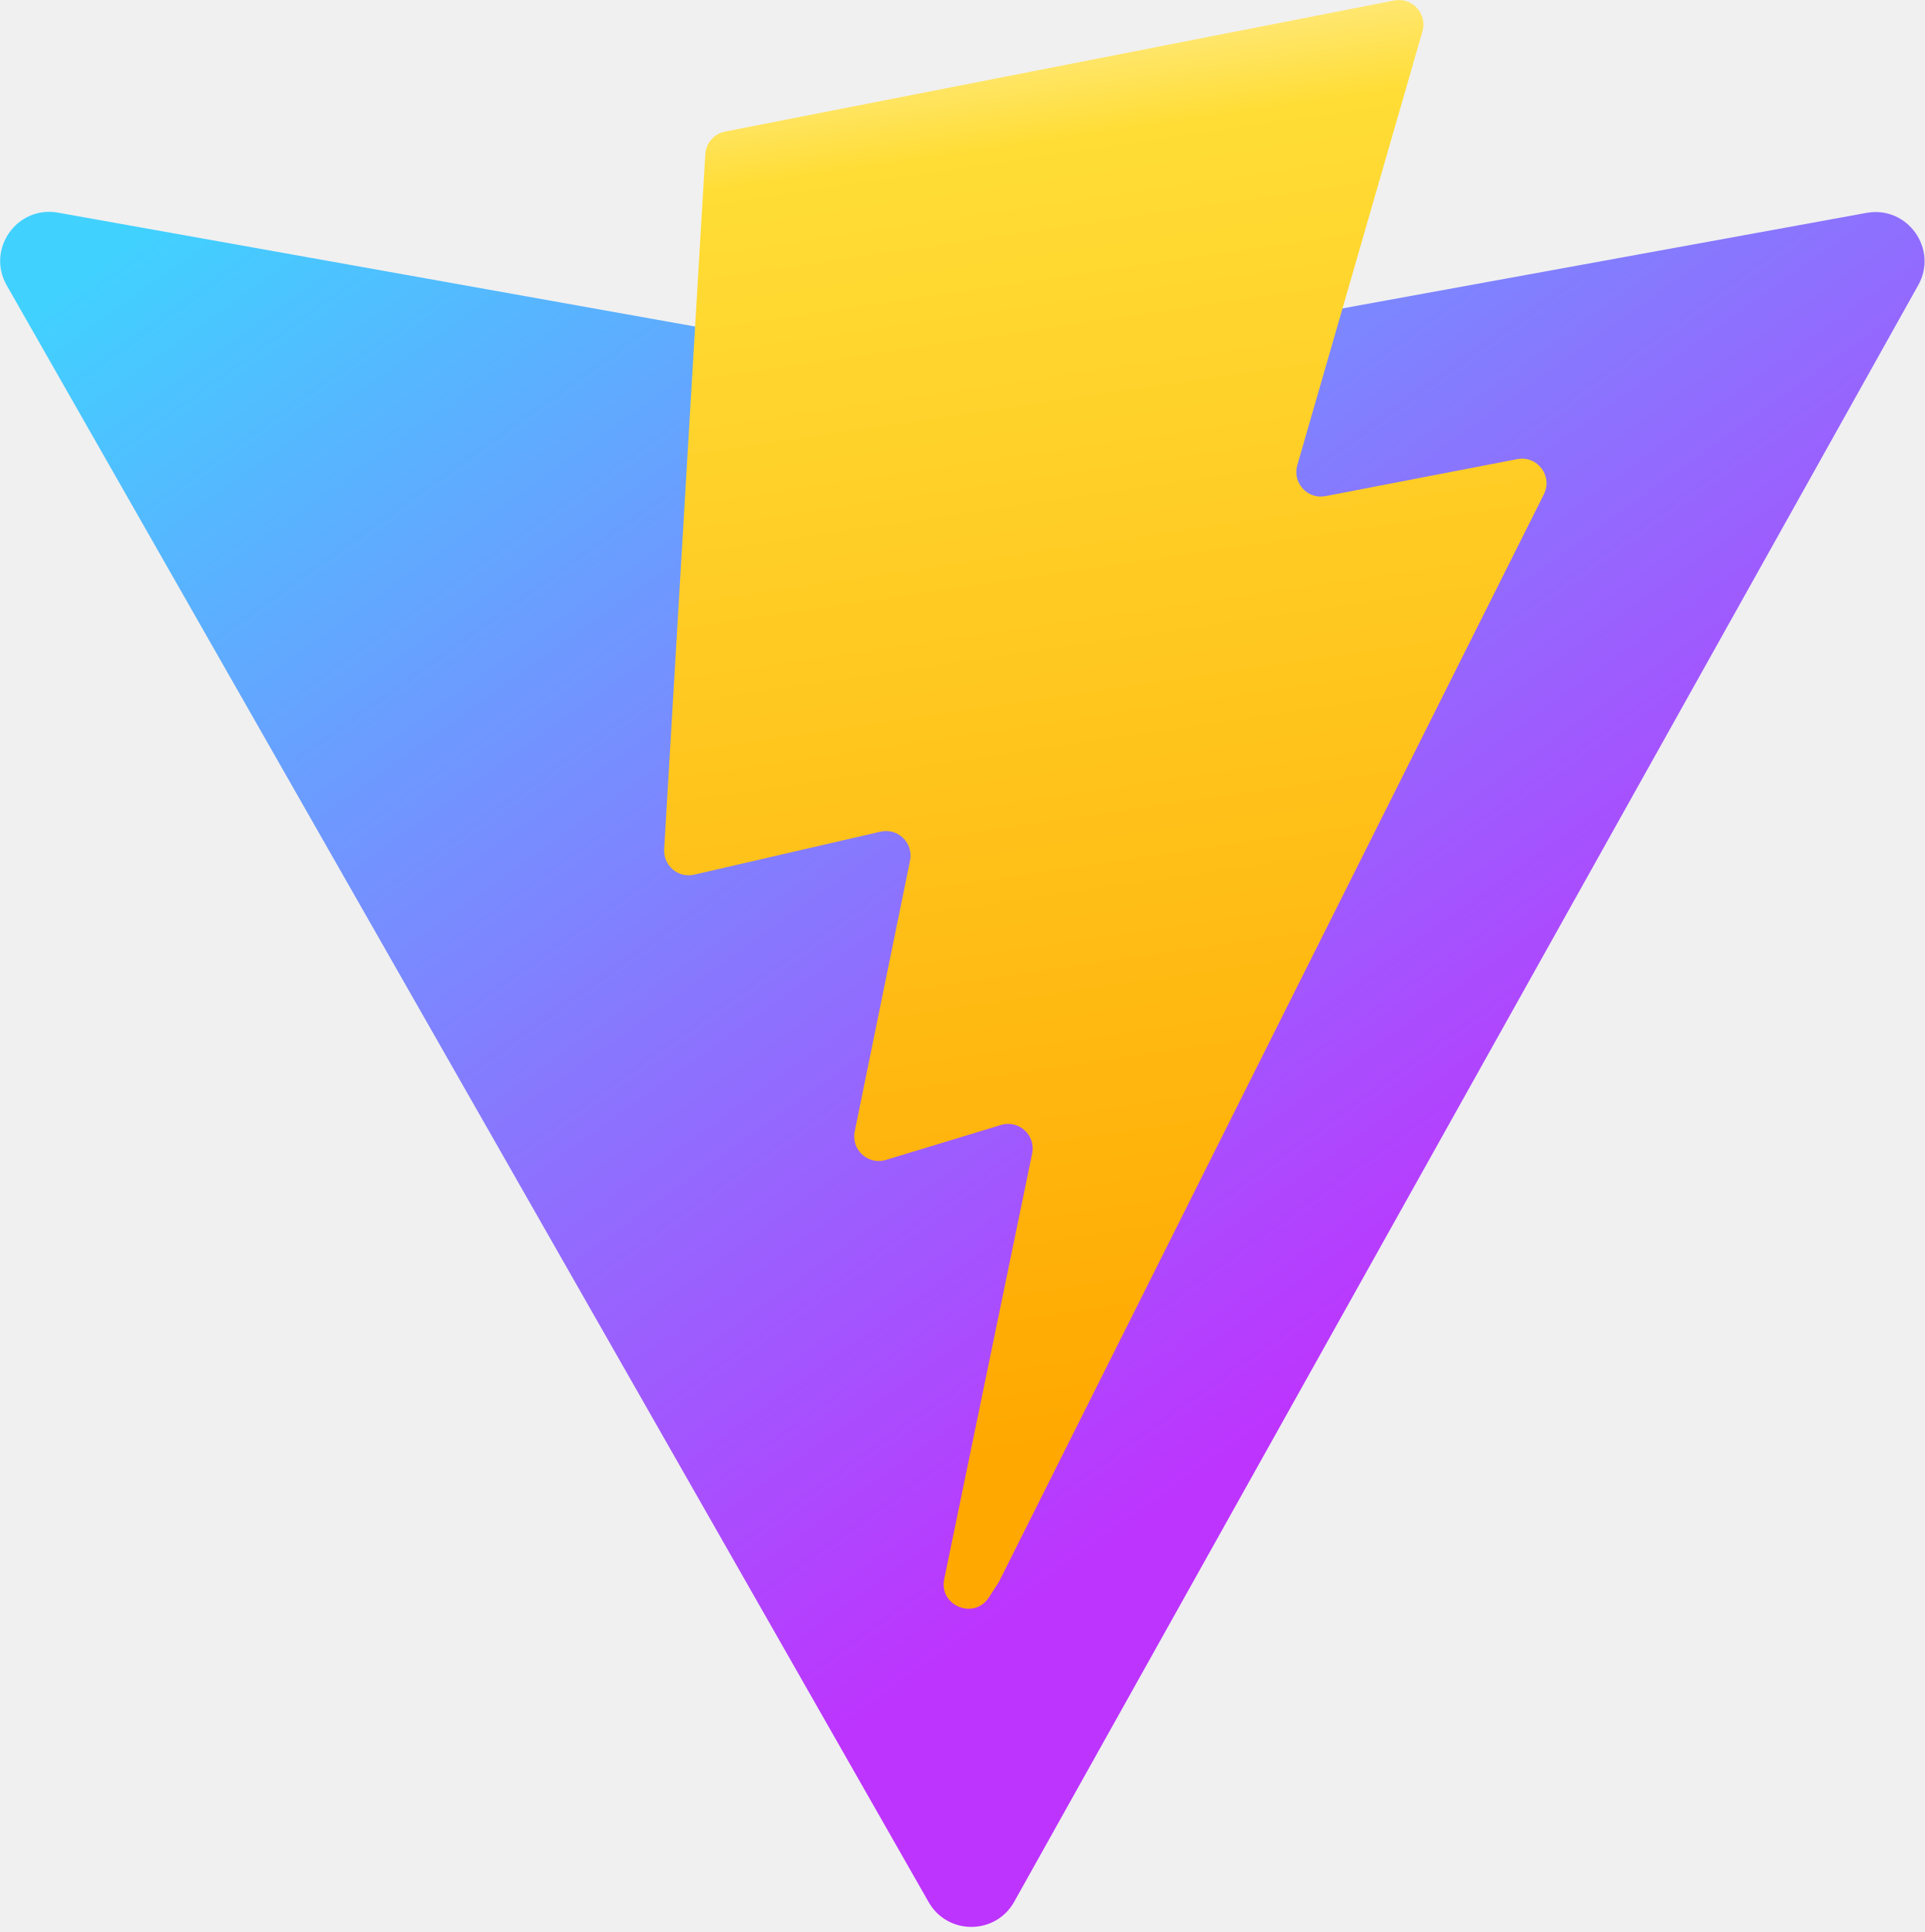
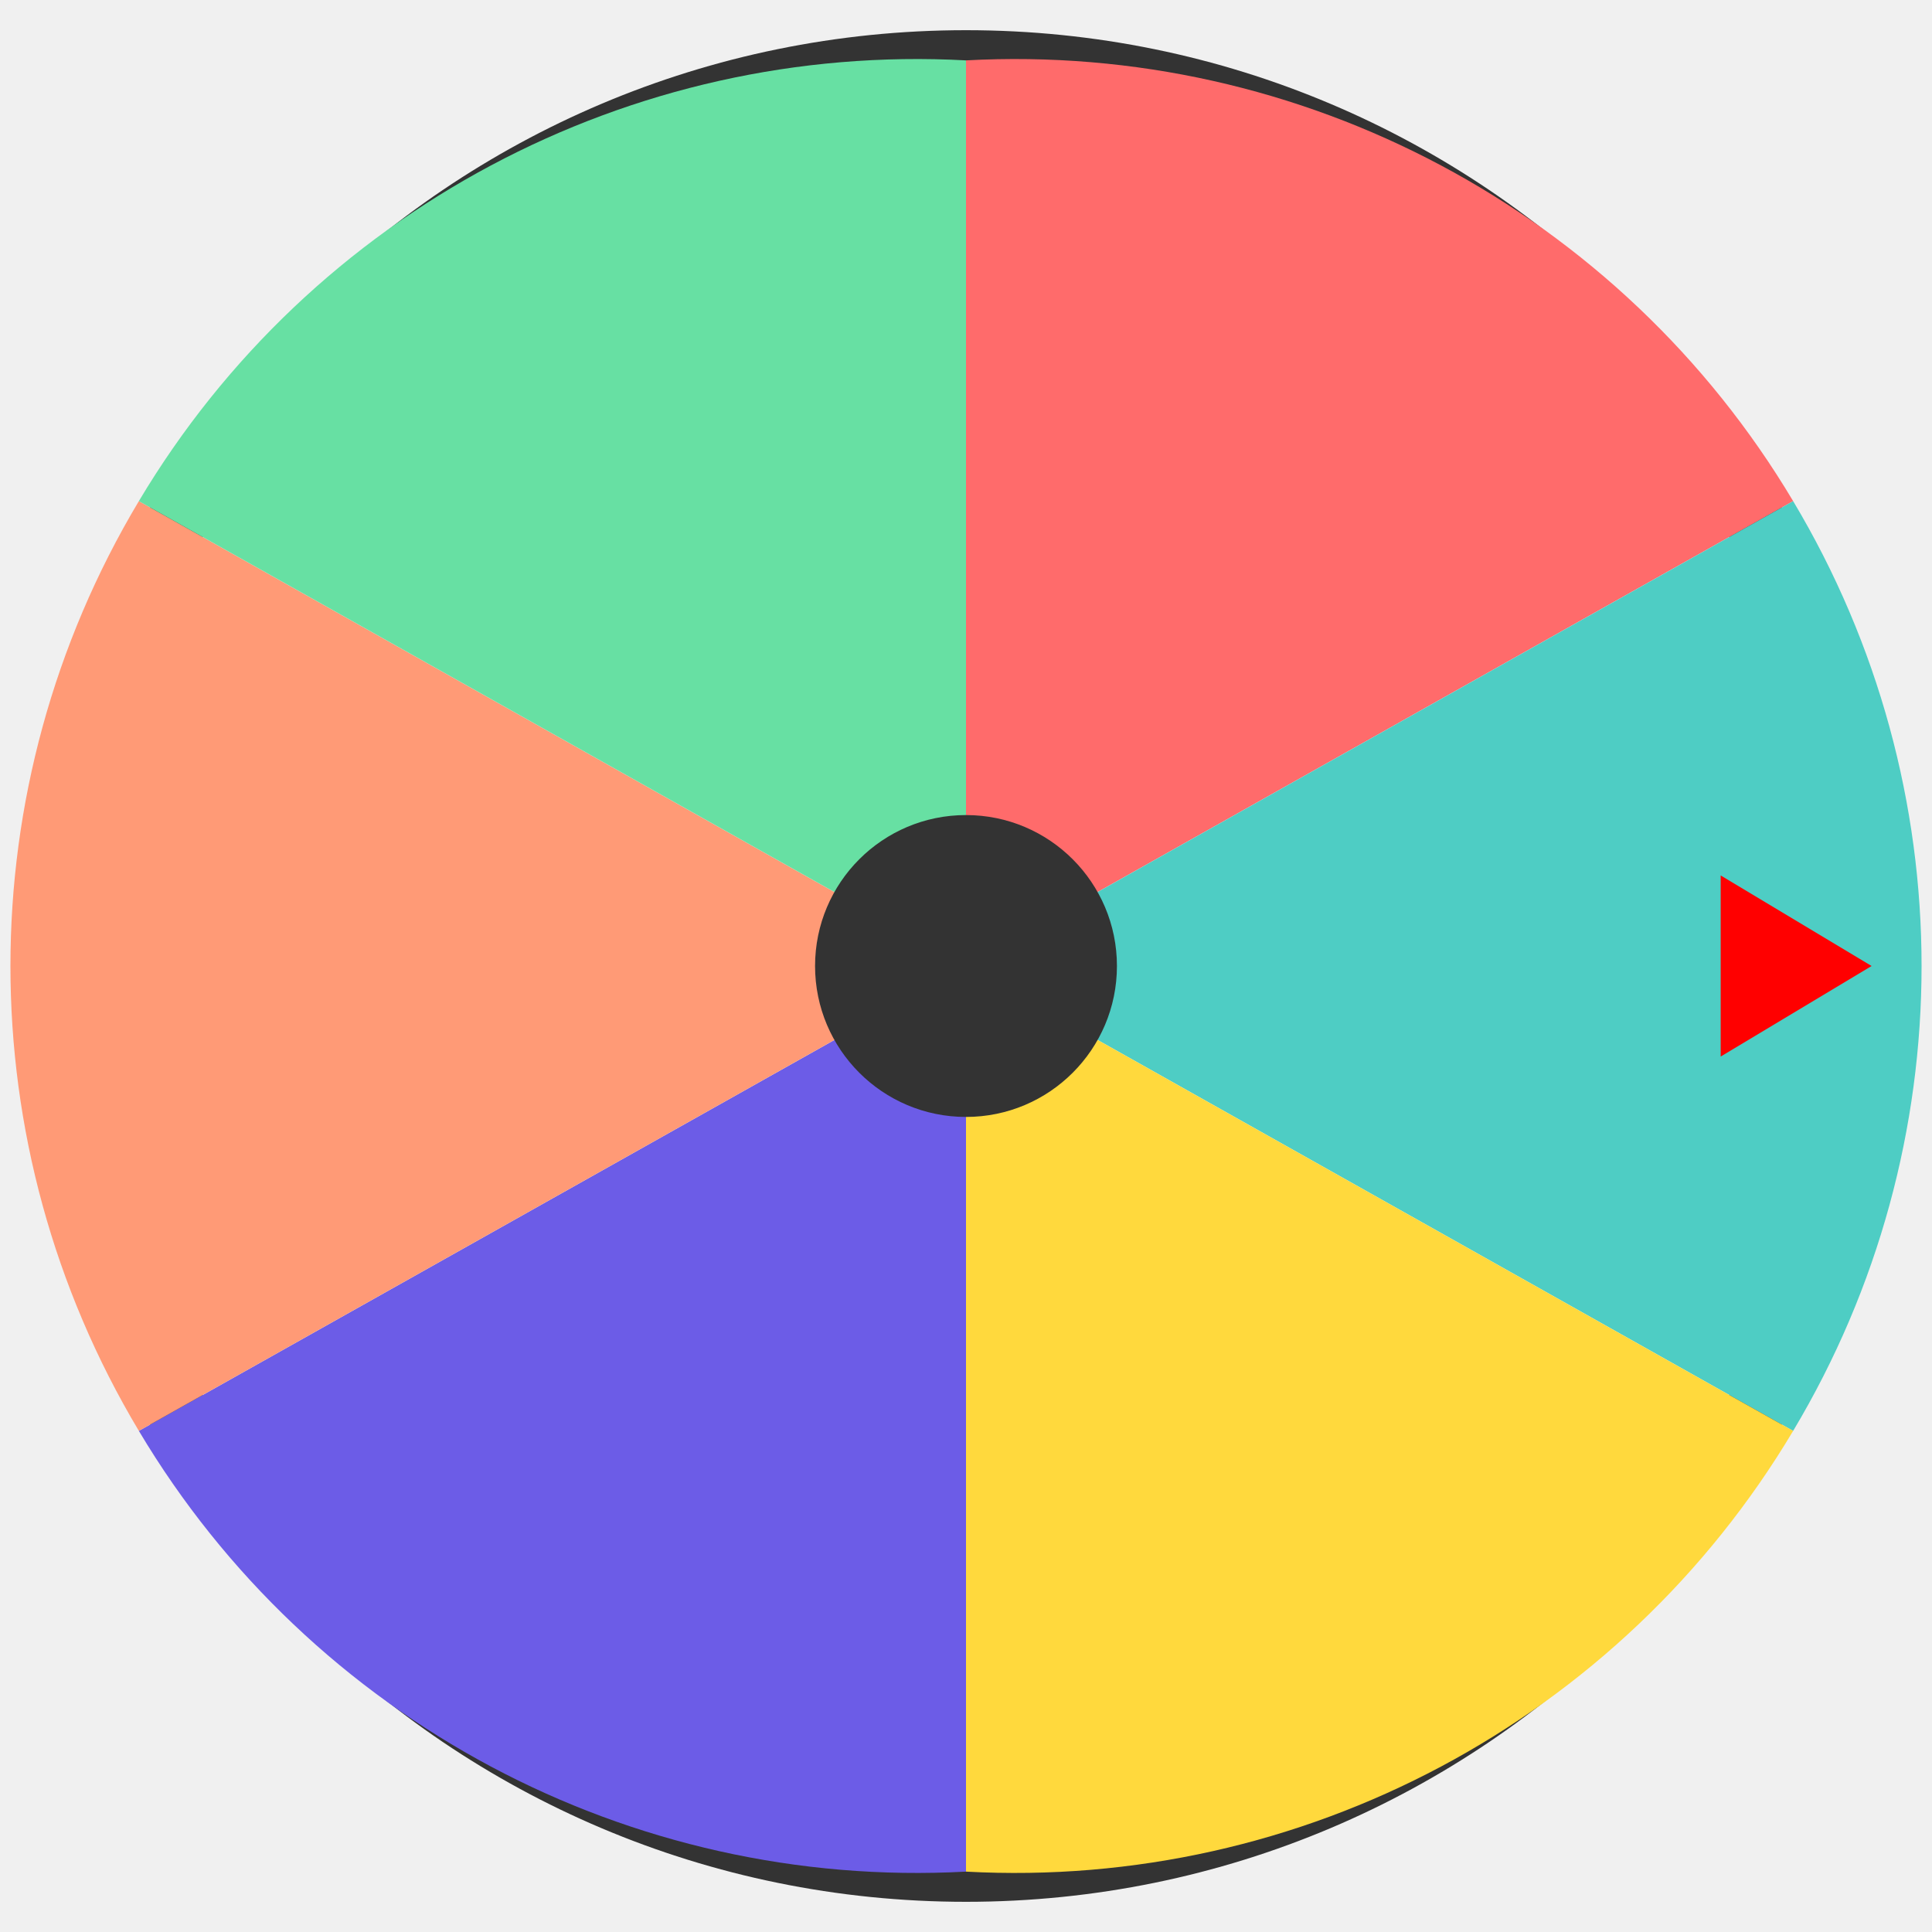
- <svg xmlns="http://www.w3.org/2000/svg" aria-hidden="true" role="img" class="iconify iconify--logos" width="31.88" height="32" preserveAspectRatio="xMidYMid meet" viewBox="0 0 256 257">
-   <defs>
-     <linearGradient id="IconifyId1813088fe1fbc01fb466" x1="-.828%" x2="57.636%" y1="7.652%" y2="78.411%">
-       <stop offset="0%" stop-color="#41D1FF" />
-       <stop offset="100%" stop-color="#BD34FE" />
-     </linearGradient>
-     <linearGradient id="IconifyId1813088fe1fbc01fb467" x1="43.376%" x2="50.316%" y1="2.242%" y2="89.03%">
-       <stop offset="0%" stop-color="#FFEA83" />
-       <stop offset="8.333%" stop-color="#FFDD35" />
-       <stop offset="100%" stop-color="#FFA800" />
-     </linearGradient>
-   </defs>
-   <path fill="url(#IconifyId1813088fe1fbc01fb466)" d="M255.153 37.938L134.897 252.976c-2.483 4.44-8.862 4.466-11.382.048L.875 37.958c-2.746-4.814 1.371-10.646 6.827-9.67l120.385 21.517a6.537 6.537 0 0 0 2.322-.004l117.867-21.483c5.438-.991 9.574 4.796 6.877 9.62Z" />
-   <path fill="url(#IconifyId1813088fe1fbc01fb467)" d="M185.432.063L96.44 17.501a3.268 3.268 0 0 0-2.634 3.014l-5.474 92.456a3.268 3.268 0 0 0 3.997 3.378l24.777-5.718c2.318-.535 4.413 1.507 3.936 3.838l-7.361 36.047c-.495 2.426 1.782 4.5 4.151 3.78l15.304-4.649c2.372-.72 4.652 1.36 4.15 3.788l-11.698 56.621c-.732 3.542 3.979 5.473 5.943 2.437l1.313-2.028l72.516-144.72c1.215-2.423-.88-5.186-3.54-4.672l-25.505 4.922c-2.396.462-4.435-1.77-3.759-4.114l16.646-57.705c.677-2.35-1.37-4.583-3.769-4.113Z" />
+ <svg xmlns="http://www.w3.org/2000/svg" width="64" height="64" viewBox="0 0 64 64">
+   <circle cx="32" cy="32" r="30" fill="#ffffff" stroke="#333333" stroke-width="2" />
+   <path d="M32,32 L32,2 A30,30 0 0,1 59.4,16.6 Z" fill="#FF6B6B" />
+   <path d="M32,32 L59.4,16.6 A30,30 0 0,1 59.4,47.4 Z" fill="#4ECDC4" />
+   <path d="M32,32 L59.4,47.4 A30,30 0 0,1 32,62 Z" fill="#FFD93D" />
+   <path d="M32,32 L32,62 A30,30 0 0,1 4.6,47.4 Z" fill="#6C5CE7" />
+   <path d="M32,32 L4.6,47.4 A30,30 0 0,1 4.6,16.6 Z" fill="#FF9A76" />
+   <path d="M32,32 L4.6,16.6 A30,30 0 0,1 32,2 Z" fill="#67E0A3" />
+   <circle cx="32" cy="32" r="5" fill="#333333" />
+   <path d="M62,32 L57,29 L57,35 Z" fill="#FF0000" />
</svg>
